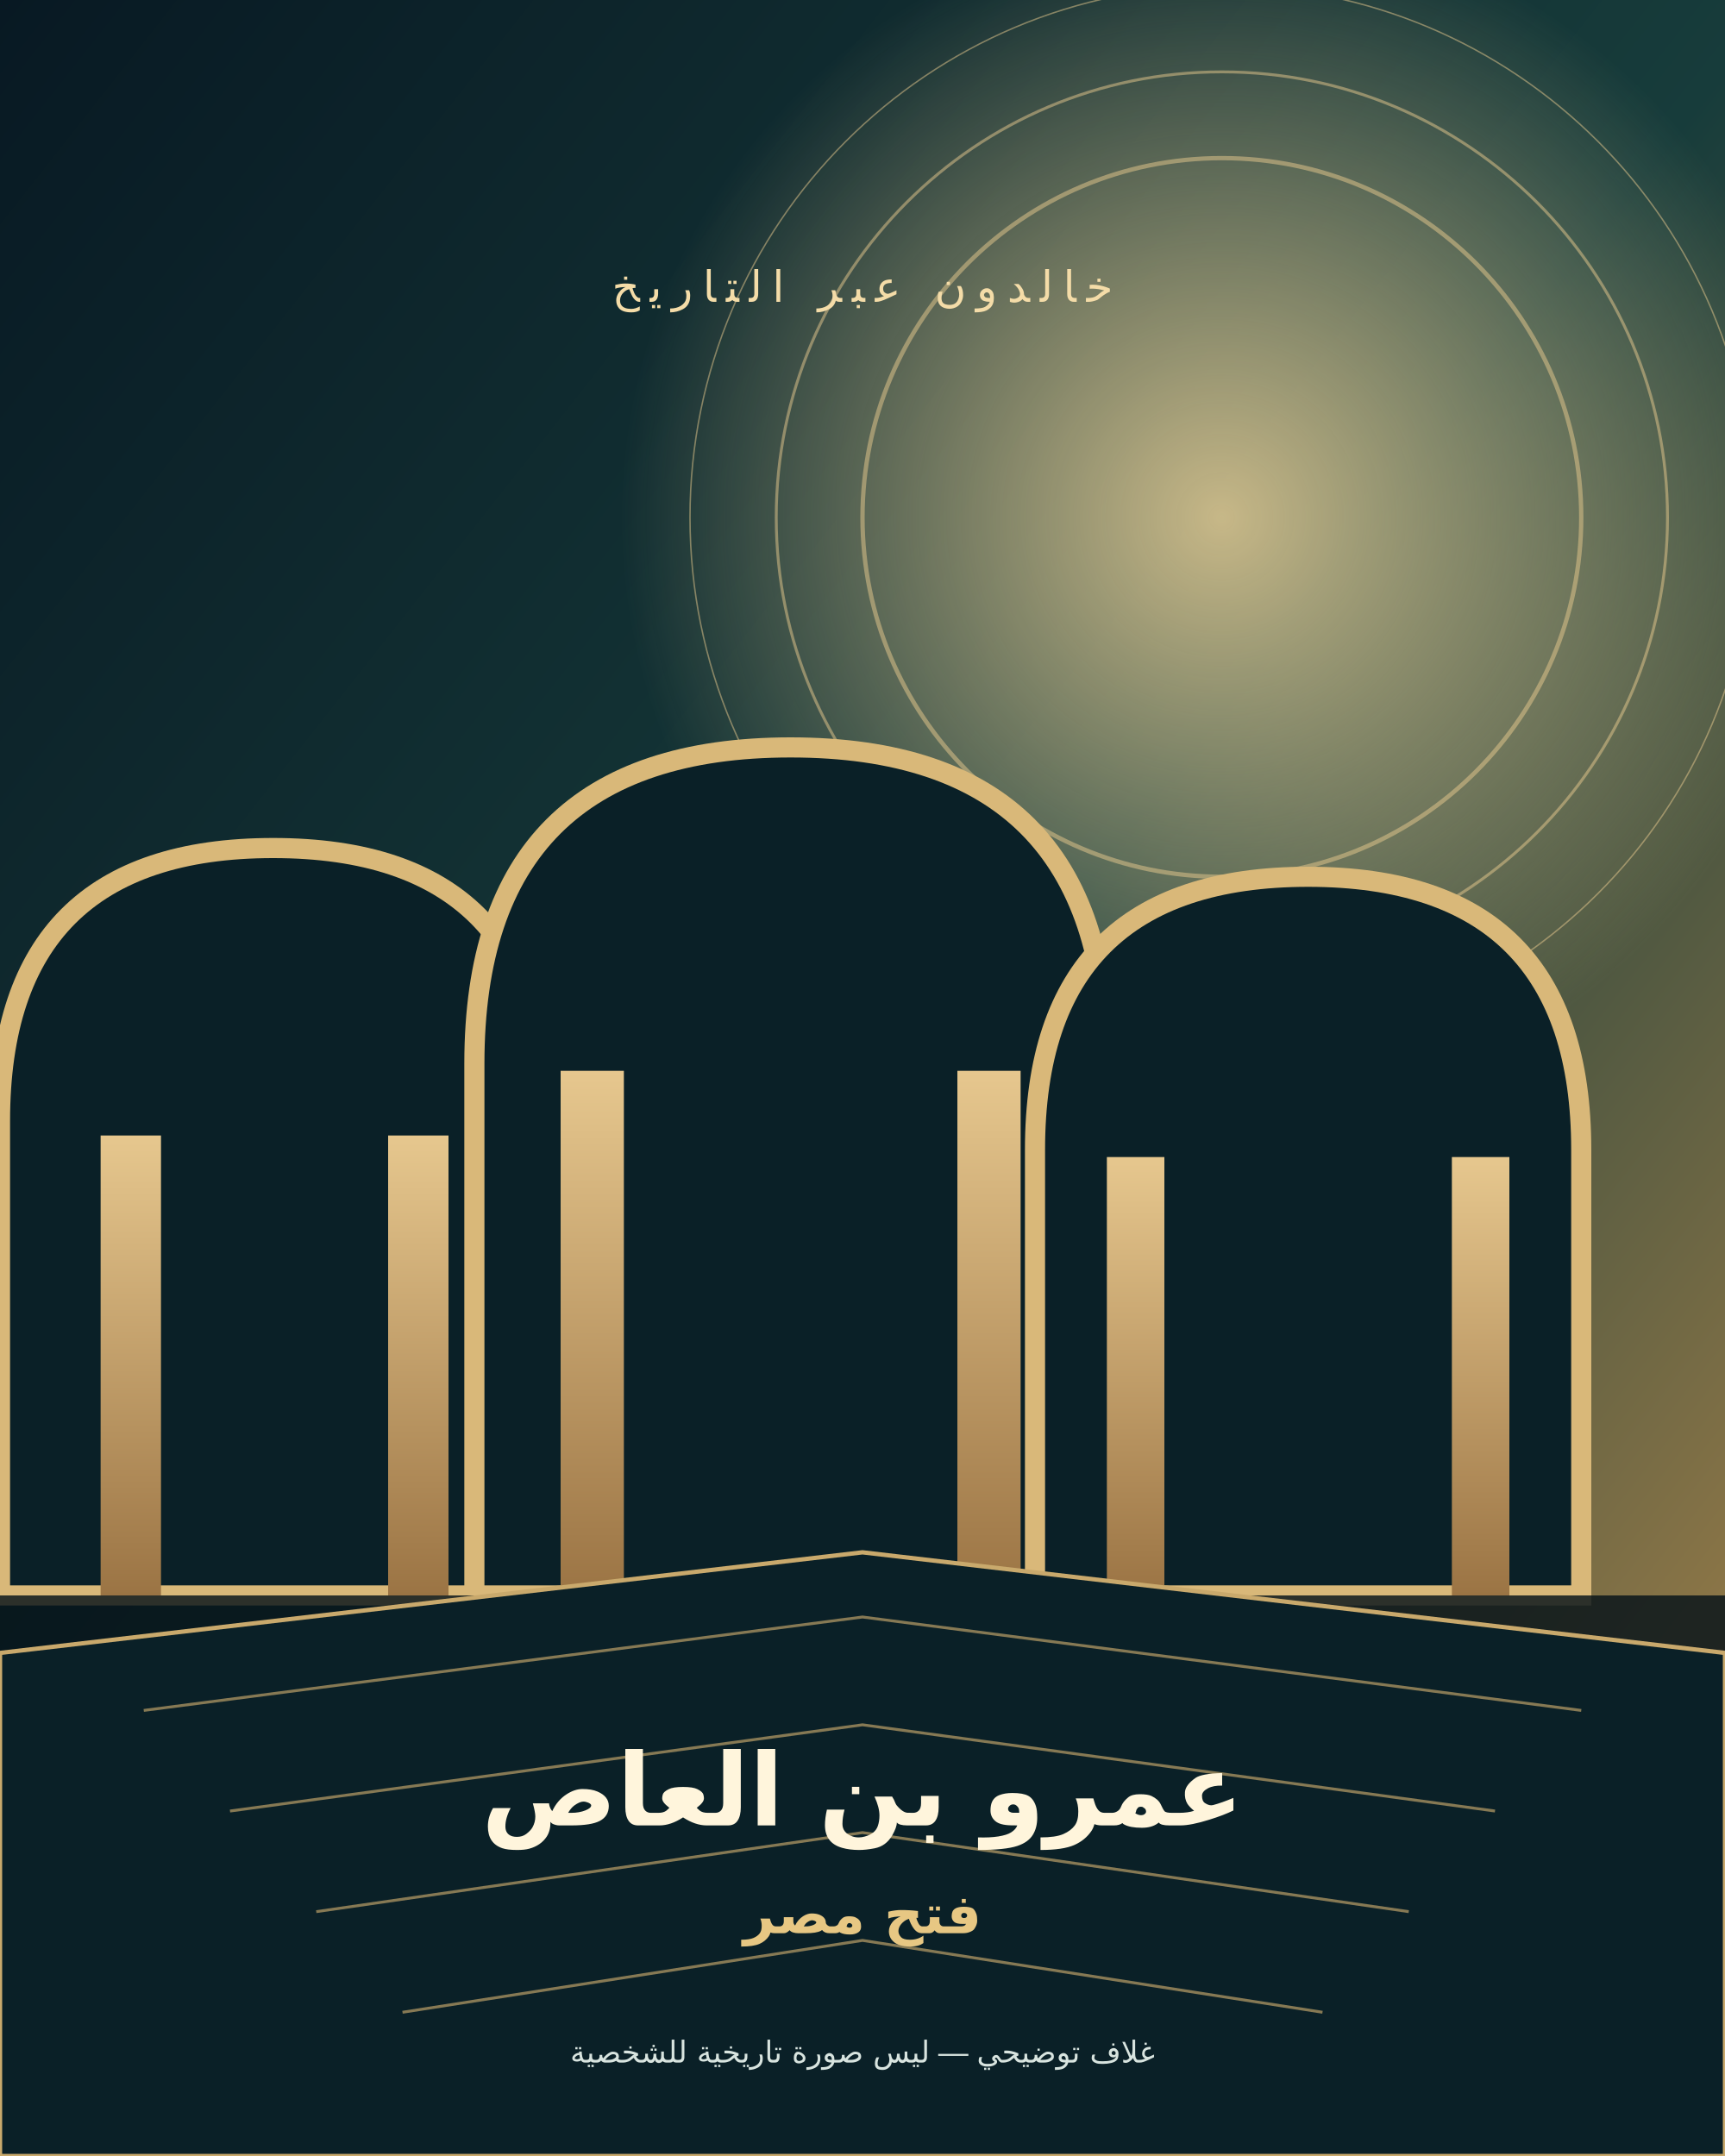
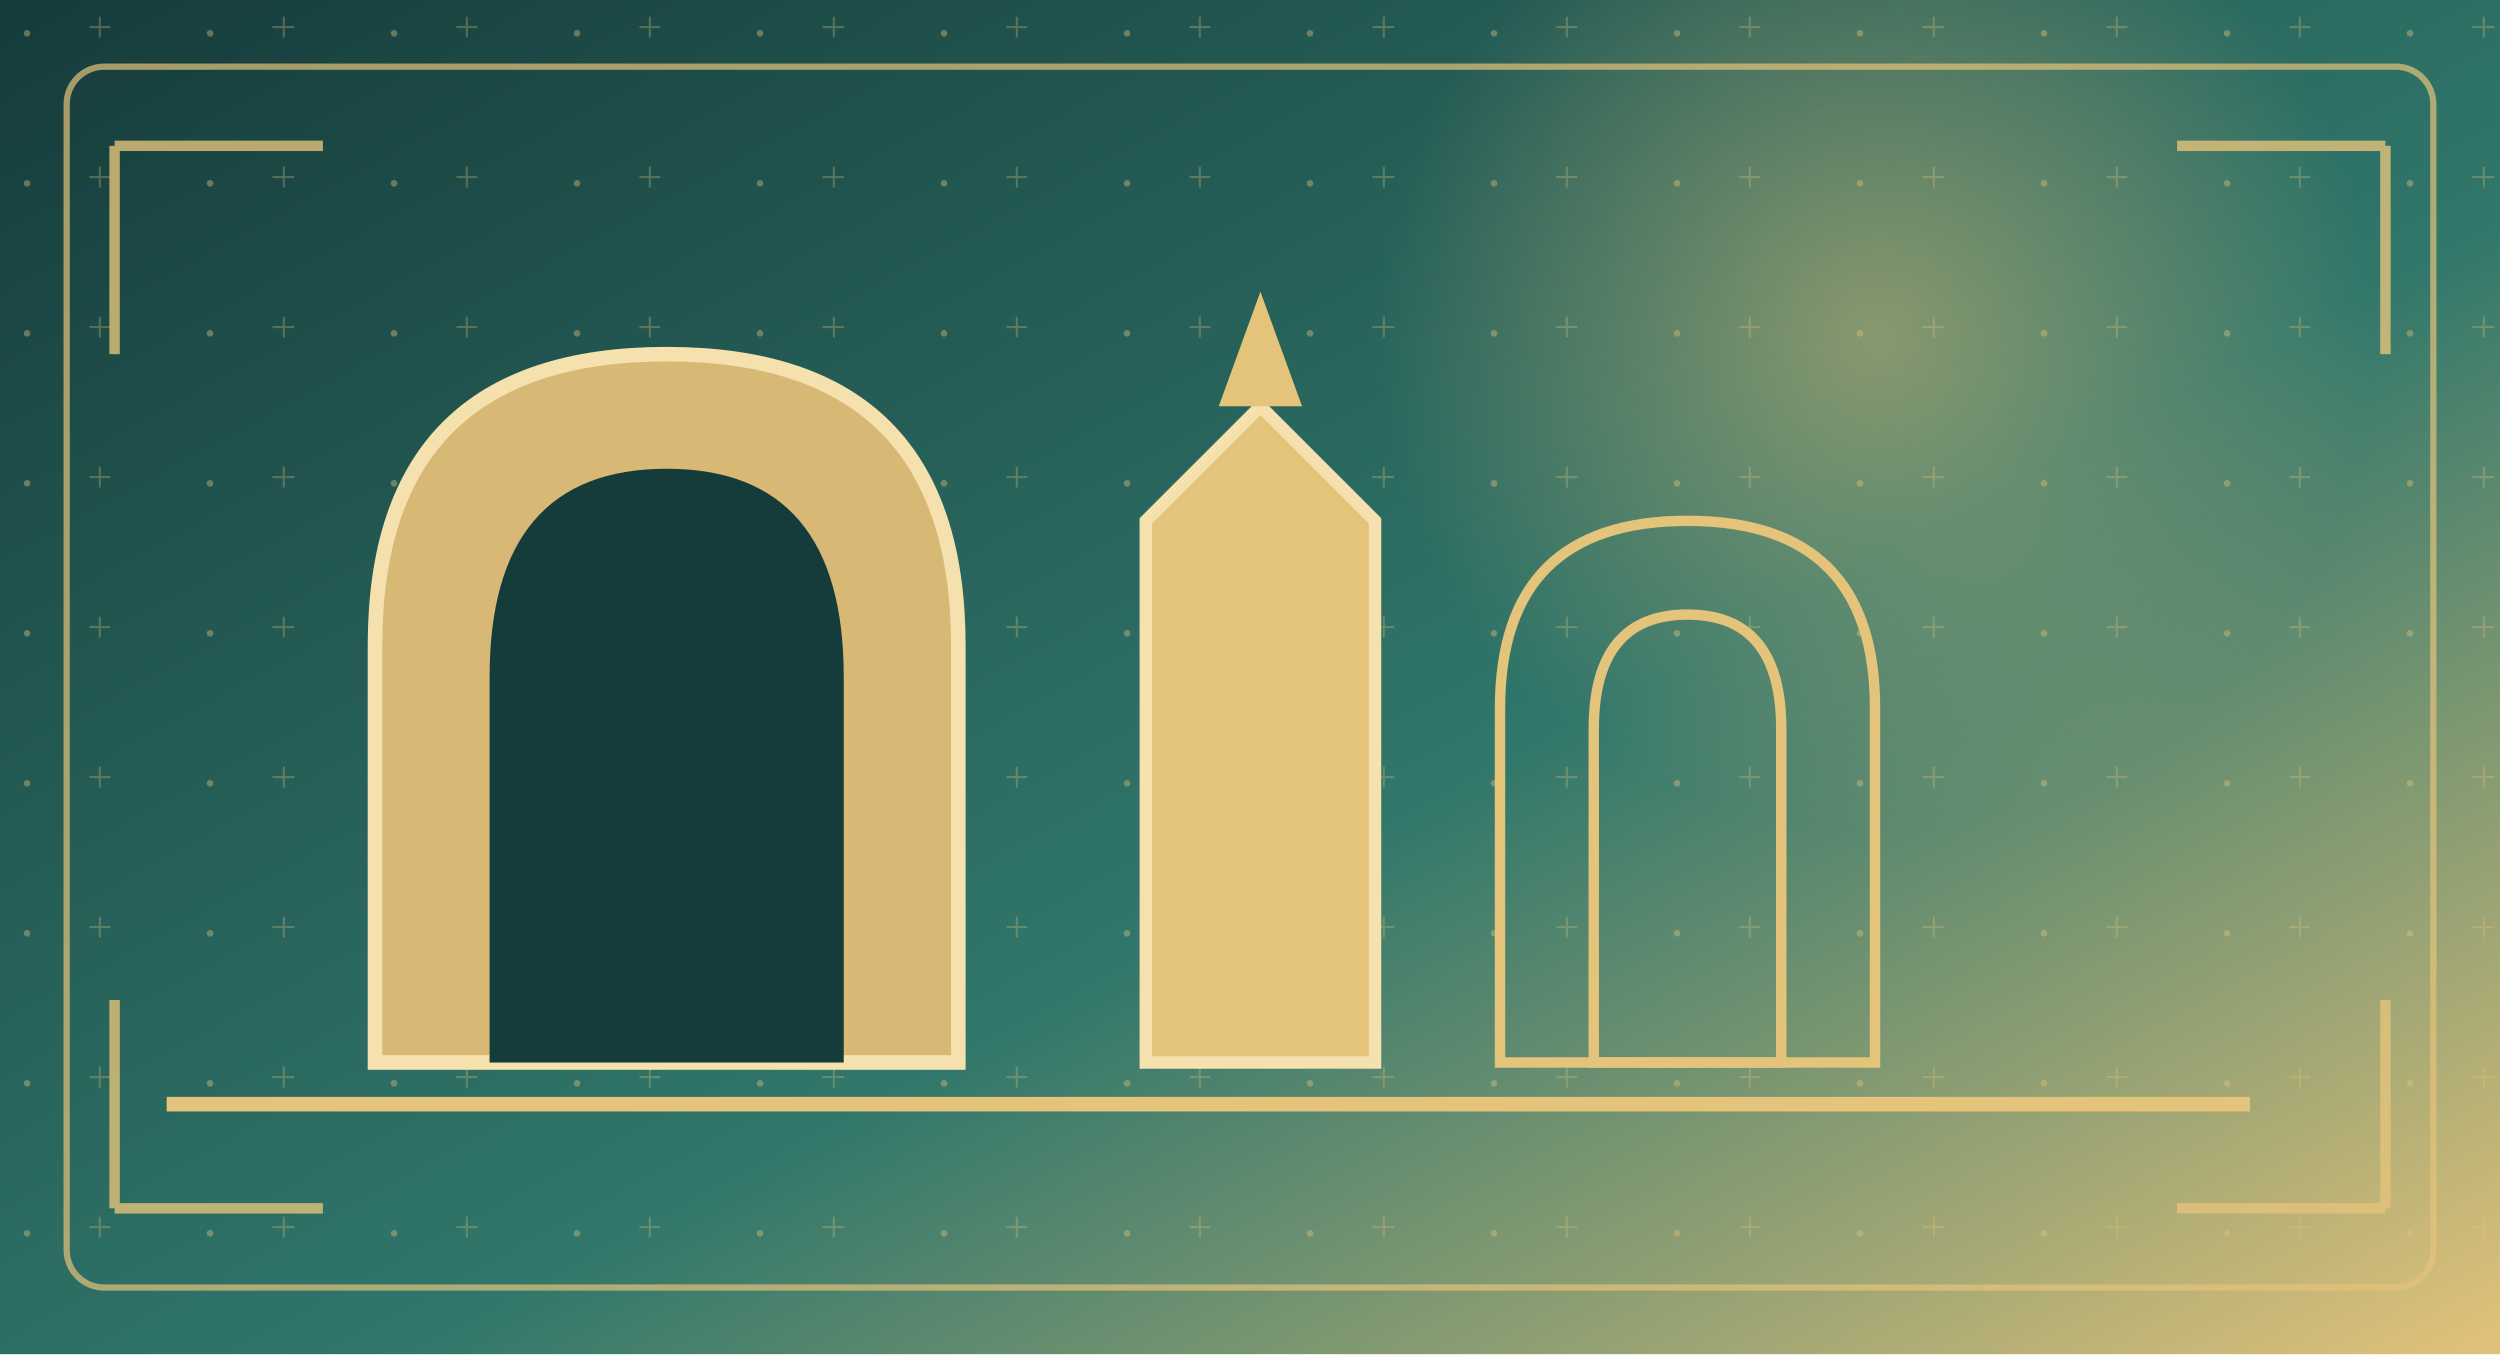
- <svg xmlns="http://www.w3.org/2000/svg" width="1200" height="1500" viewBox="0 0 1200 1500" role="img" aria-labelledby="title desc">
+ <svg xmlns="http://www.w3.org/2000/svg" width="1200" height="650" viewBox="0 0 1200 650" role="presentation" aria-hidden="true">
  <defs>
    <linearGradient id="bg" x1="0" y1="0" x2="1" y2="1">
-       <stop stop-color="#081923" />
-       <stop offset=".52" stop-color="#173c3b" />
-       <stop offset="1" stop-color="#b58a4b" />
+       <stop stop-color="#153b3b" />
+       <stop offset=".58" stop-color="#31776b" />
+       <stop offset="1" stop-color="#e4c37a" />
    </linearGradient>
-     <radialGradient id="sun">
-       <stop stop-color="#f3d79b" stop-opacity=".8" />
-       <stop offset="1" stop-color="#f3d79b" stop-opacity="0" />
+     <radialGradient id="glow">
+       <stop stop-color="#e4c37a" stop-opacity=".5" />
+       <stop offset="1" stop-color="#e4c37a" stop-opacity="0" />
    </radialGradient>
-     <linearGradient id="stone" x1="0" y1="0" x2="0" y2="1">
-       <stop stop-color="#e6c78e" />
-       <stop offset="1" stop-color="#9b7444" />
-     </linearGradient>
+     <pattern id="stars" width="88" height="72" patternUnits="userSpaceOnUse">
+       <circle cx="13" cy="16" r="1.6" fill="#e4c37a" opacity=".4" />
+       <path d="M48 8v10m-5-5h10" stroke="#e4c37a" opacity=".3" />
+     </pattern>
  </defs>
-   <rect width="1200" height="1500" fill="url(#bg)" />
-   <circle cx="850" cy="360" r="420" fill="url(#sun)" />
-   <g fill="none" stroke="#e8c98e" opacity=".5">
-     <circle cx="850" cy="360" r="250" stroke-width="3" />
-     <circle cx="850" cy="360" r="310" stroke-width="2" />
-     <circle cx="850" cy="360" r="370" stroke-width="1" />
+   <rect width="1200" height="650" fill="url(#bg)" />
+   <rect width="1200" height="650" fill="url(#stars)" />
+   <circle cx="900" cy="160" r="240" fill="url(#glow)" />
+   <path d="M180 510V310Q180 170 320 170Q460 170 460 310V510Z" fill="#d7b875" stroke="#f4e1ad" stroke-width="7" />
+   <path d="M235 510V325Q235 225 320 225Q405 225 405 325V510Z" fill="#153b3b" />
+   <path d="M550 510V250L605 195L660 250V510Z" fill="#e4c37a" stroke="#f4e1ad" stroke-width="6" />
+   <path d="M585 195L605 140L625 195Z" fill="#e4c37a" />
+   <g fill="none" stroke="#e4c37a" stroke-width="5">
+     <path d="M720 510V340Q720 250 810 250Q900 250 900 340V510Z" />
+     <path d="M765 510V350Q765 295 810 295Q855 295 855 350V510Z" />
  </g>
-   <path d="M0 1110V780Q0 590 190 590Q380 590 380 780V1110Z" fill="#0a2027" stroke="#d9b879" stroke-width="14" />
-   <path d="M330 1110V740Q330 520 550 520Q770 520 770 740V1110Z" fill="#0a2027" stroke="#d9b879" stroke-width="14" />
-   <path d="M720 1110V800Q720 610 910 610Q1100 610 1100 800V1110Z" fill="#0a2027" stroke="#d9b879" stroke-width="14" />
-   <g fill="url(#stone)">
-     <rect x="70" y="790" width="42" height="320" />
-     <rect x="270" y="790" width="42" height="320" />
-     <rect x="390" y="745" width="44" height="365" />
-     <rect x="666" y="745" width="44" height="365" />
-     <rect x="770" y="805" width="40" height="305" />
-     <rect x="1010" y="805" width="40" height="305" />
-   </g>
-   <path d="M0 1110H1200V1500H0Z" fill="#061219" opacity=".82" />
-   <path d="M0 1150L600 1080L1200 1150V1500H0Z" fill="#0a2027" stroke="#c9a96c" stroke-width="3" />
-   <g fill="none" stroke="#c9a96c" stroke-width="2" opacity=".65">
-     <path d="M100 1190L600 1125L1100 1190" />
-     <path d="M160 1260L600 1200L1040 1260" />
-     <path d="M220 1330L600 1275L980 1330" />
-     <path d="M280 1400L600 1350L920 1400" />
-   </g>
-   <text x="600" y="210" text-anchor="middle" fill="#f4dca8" font-family="Cairo,Arial,sans-serif" font-size="30" letter-spacing="7">خالدون عبر التاريخ</text>
-   <text x="600" y="1270" text-anchor="middle" fill="#fff5dc" font-family="Cairo,Arial,sans-serif" font-size="70" font-weight="800">عمرو بن العاص</text>
-   <text x="600" y="1345" text-anchor="middle" fill="#e7c783" font-family="Cairo,Arial,sans-serif" font-size="38" font-weight="700">فتح مصر</text>
-   <text x="600" y="1435" text-anchor="middle" fill="#d8e4df" font-family="Cairo,Arial,sans-serif" font-size="21">غلاف توضيحي — ليس صورة تاريخية للشخصية</text>
+   <path d="M80 530H1080" stroke="#e4c37a" stroke-width="7" />
+   <rect x="32" y="32" width="1136" height="586" rx="18" fill="none" stroke="#e4c37a" stroke-width="3" opacity=".7" />
+   <path d="M55 70H155M55 70V170M1145 70H1045M1145 70V170M55 580H155M55 580V480M1145 580H1045M1145 580V480" fill="none" stroke="#e4c37a" stroke-width="5" opacity=".8" />
</svg>
